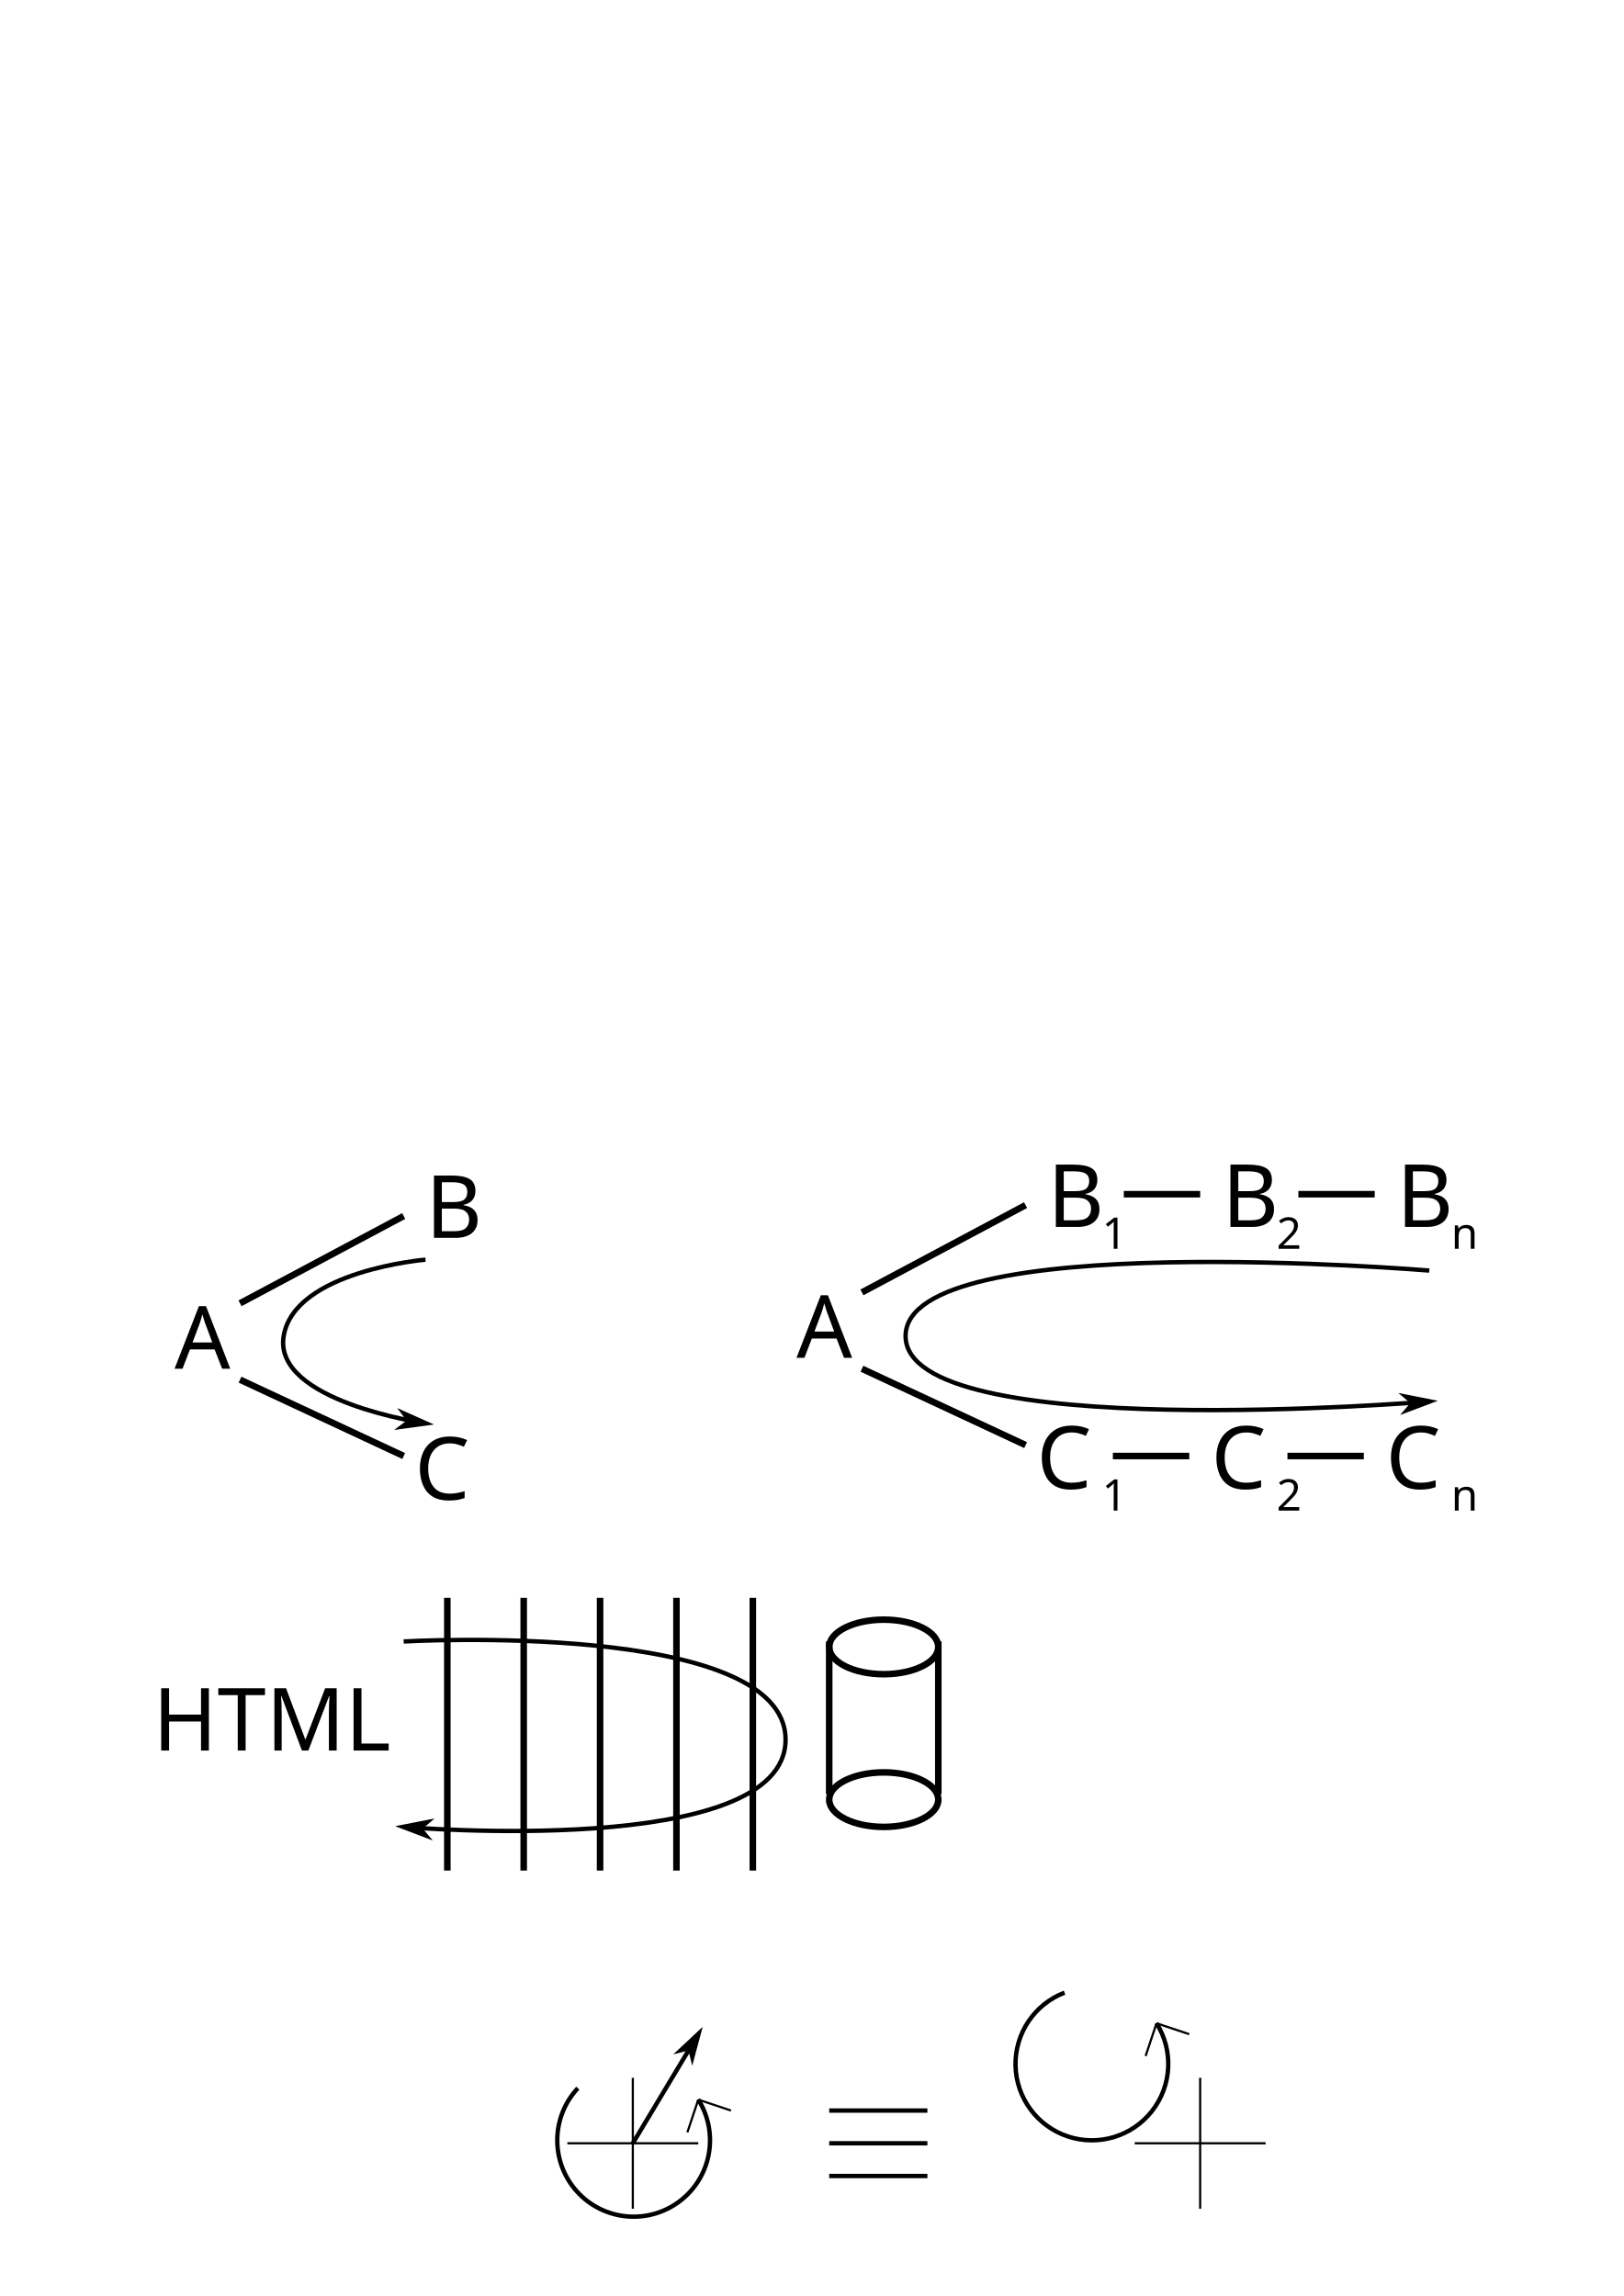
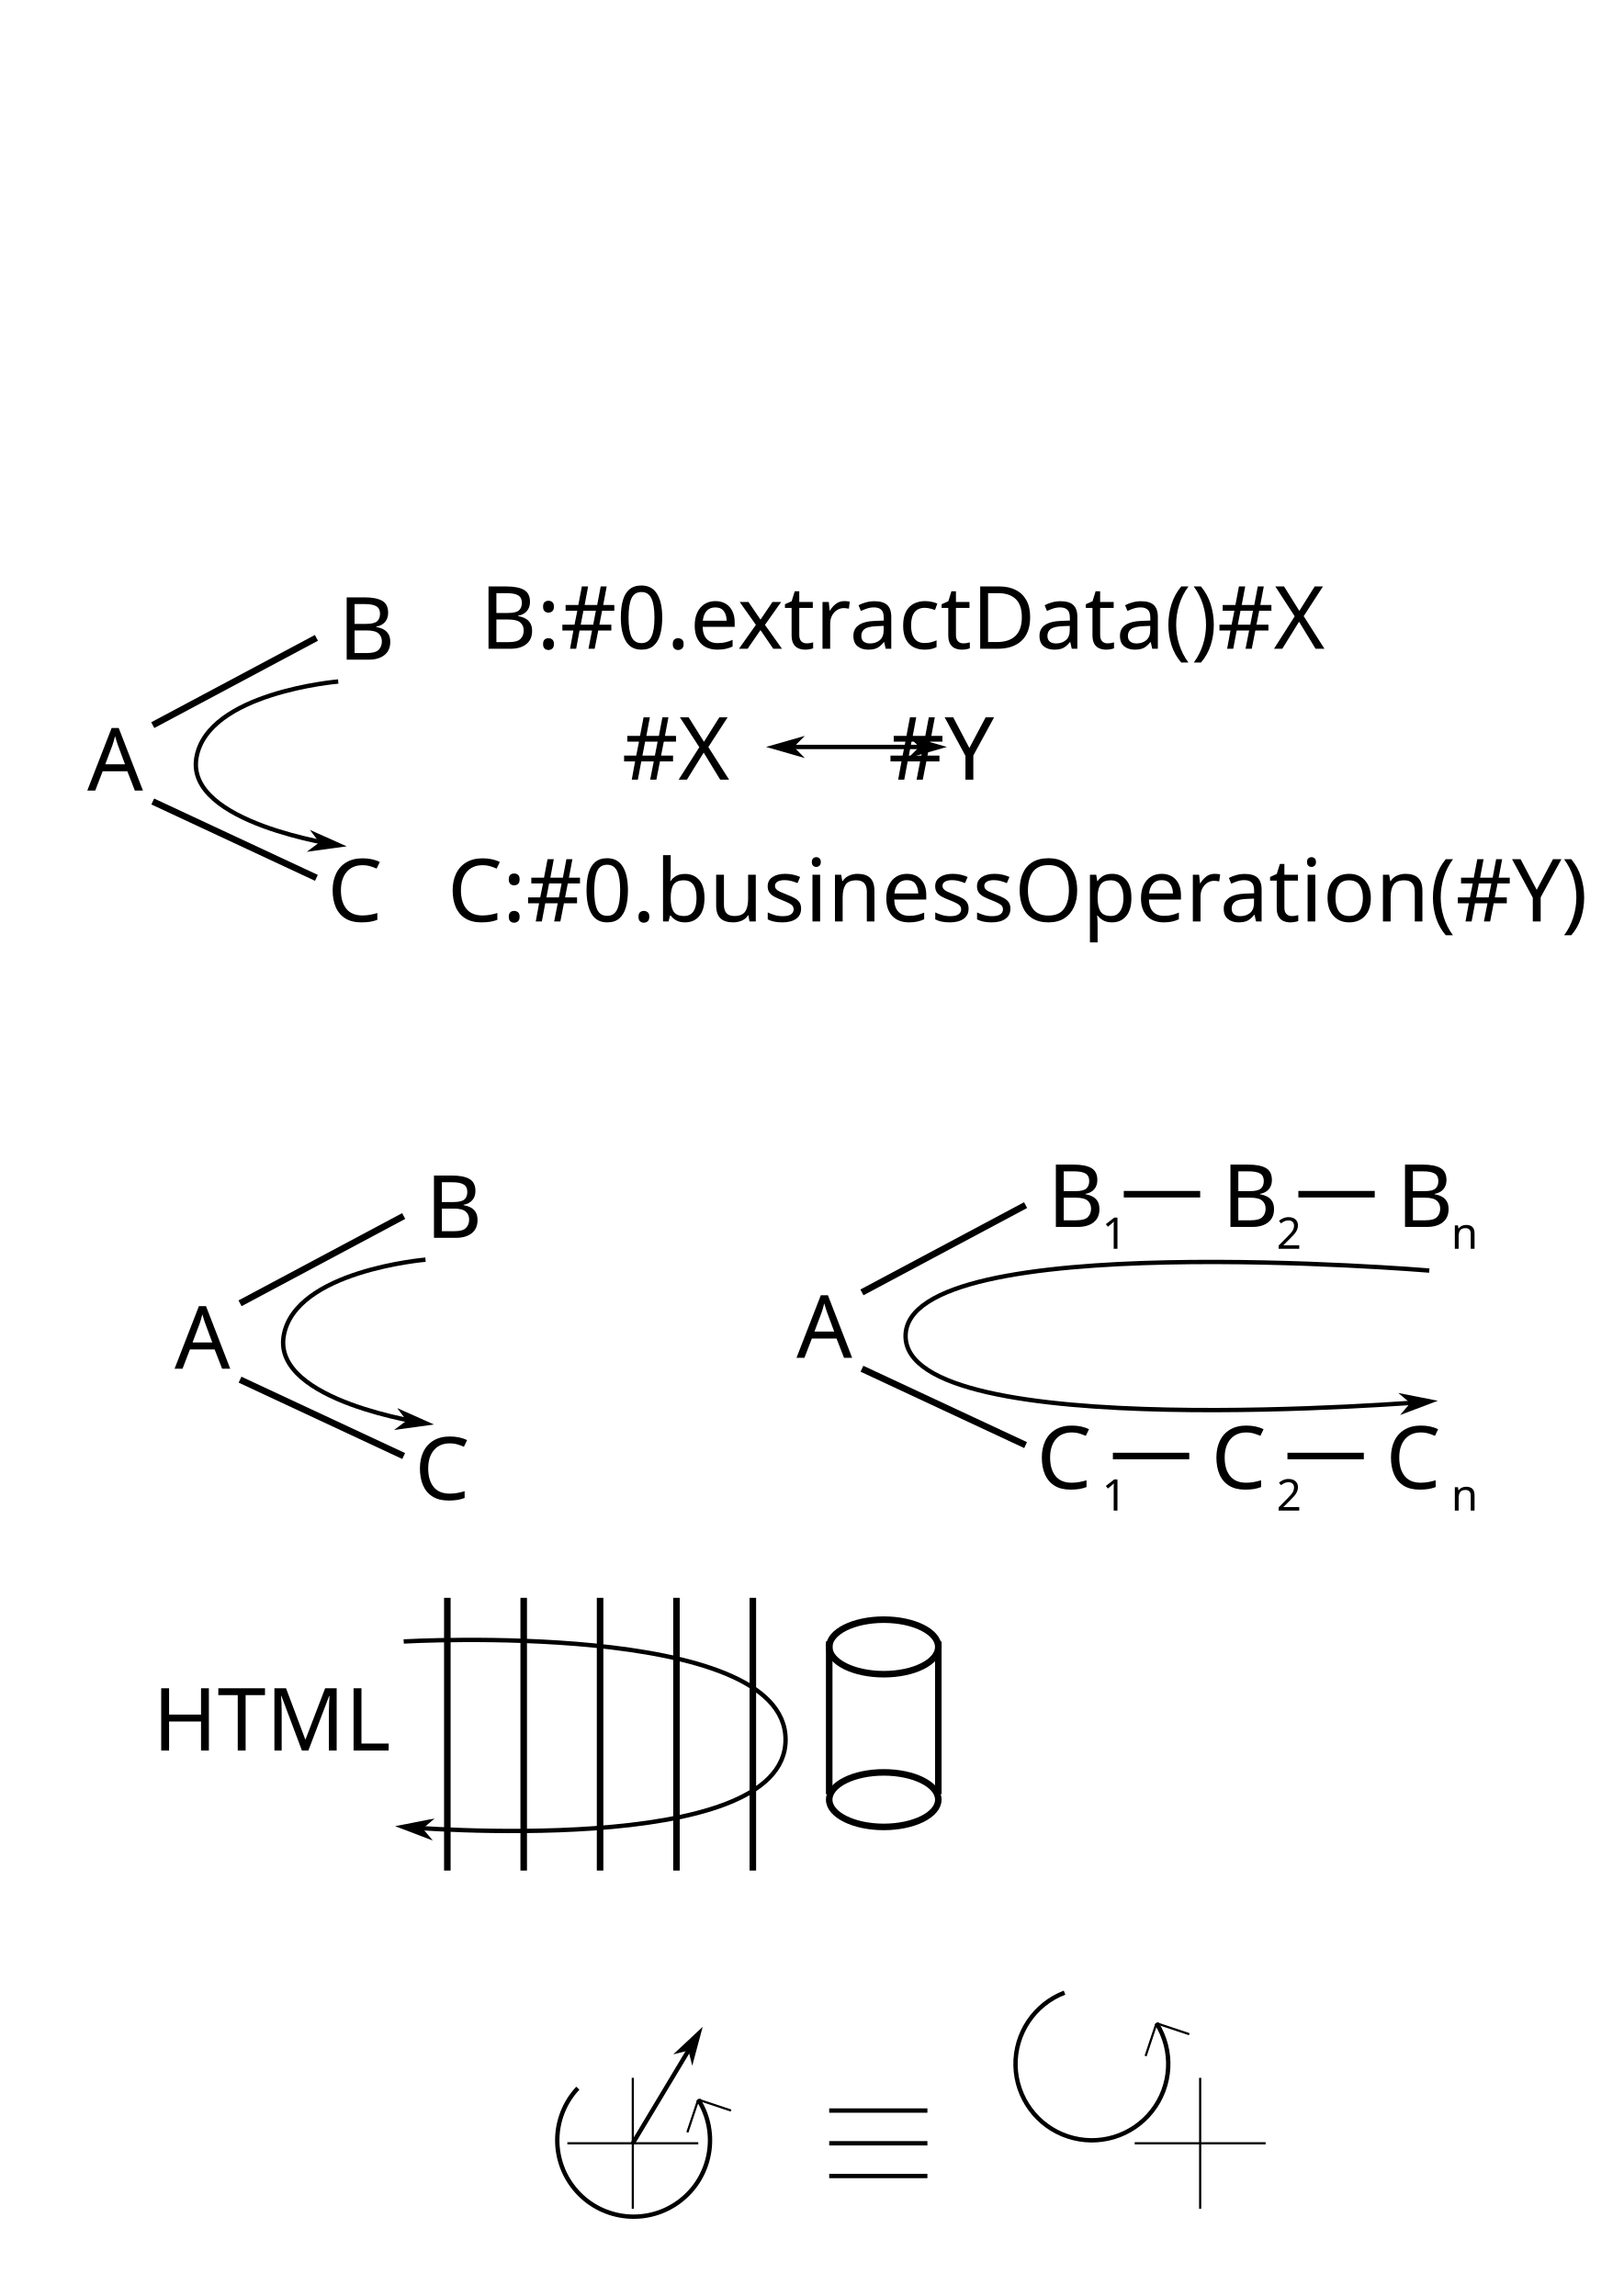
<svg xmlns="http://www.w3.org/2000/svg" width="744.094" height="1052.362" id="svg2" version="1.1">
  <defs id="defs4">
    <marker orient="auto" refY="0.0" refX="0.0" id="Arrow1Mstart" style="overflow:visible">
      <path id="path4251" d="M 0.0,0.0 L 5.0,-5.0 L -12.5,0.0 L 5.0,5.0 L 0.0,0.0 z " style="fill-rule:evenodd;stroke:#000000;stroke-width:1.0pt" transform="scale(0.4) translate(10,0)" />
    </marker>
    <marker orient="auto" refY="0.0" refX="0.0" id="Arrow1Mend" style="overflow:visible;">
      <path id="path4254" d="M 0.0,0.0 L 5.0,-5.0 L -12.5,0.0 L 5.0,5.0 L 0.0,0.0 z " style="fill-rule:evenodd;stroke:#000000;stroke-width:1.0pt;" transform="scale(0.4) rotate(180) translate(10,0)" />
    </marker>
    <marker orient="auto" refY="0" refX="0" id="Arrow1Mend-6" style="overflow:visible">
      <path id="path4254-3" d="M 0,0 5,-5 -12.5,0 5,5 0,0 z" style="fill-rule:evenodd;stroke:#000000;stroke-width:1pt" transform="matrix(-0.4,0,0,-0.4,-4,0)" />
    </marker>
    <marker orient="auto" refY="0" refX="0" id="Arrow1Mend-2" style="overflow:visible">
      <path id="path4254-7" d="M 0,0 5,-5 -12.5,0 5,5 0,0 z" style="fill-rule:evenodd;stroke:#000000;stroke-width:1pt" transform="matrix(-0.4,0,0,-0.4,-4,0)" />
    </marker>
    <marker orient="auto" refY="0" refX="0" id="Arrow1Mend-9" style="overflow:visible">
      <path id="path4254-4" d="M 0,0 5,-5 -12.5,0 5,5 0,0 z" style="fill-rule:evenodd;stroke:#000000;stroke-width:1pt" transform="matrix(-0.4,0,0,-0.4,-4,0)" />
    </marker>
    <marker orient="auto" refY="0" refX="0" id="marker4732" style="overflow:visible">
      <path id="path4734" d="M 0,0 5,-5 -12.5,0 5,5 0,0 z" style="fill-rule:evenodd;stroke:#000000;stroke-width:1pt" transform="matrix(-0.4,0,0,-0.4,-4,0)" />
    </marker>
    <marker orient="auto" refY="0" refX="0" id="marker4736" style="overflow:visible">
      <path id="path4738" d="M 0,0 5,-5 -12.5,0 5,5 0,0 z" style="fill-rule:evenodd;stroke:#000000;stroke-width:1pt" transform="matrix(-0.4,0,0,-0.4,-4,0)" />
    </marker>
    <marker orient="auto" refY="0" refX="0" id="Arrow1Mend-66" style="overflow:visible">
      <path id="path4254-5" d="M 0,0 5,-5 -12.5,0 5,5 0,0 z" style="fill-rule:evenodd;stroke:#000000;stroke-width:1pt" transform="matrix(-0.4,0,0,-0.4,-4,0)" />
    </marker>
    <marker orient="auto" refY="0" refX="0" id="marker4778" style="overflow:visible">
      <path id="path4780" d="M 0,0 5,-5 -12.5,0 5,5 0,0 z" style="fill-rule:evenodd;stroke:#000000;stroke-width:1pt" transform="matrix(-0.4,0,0,-0.4,-4,0)" />
    </marker>
    <marker orient="auto" refY="0" refX="0" id="marker4782" style="overflow:visible">
      <path id="path4784" d="M 0,0 5,-5 -12.5,0 5,5 0,0 z" style="fill-rule:evenodd;stroke:#000000;stroke-width:1pt" transform="matrix(-0.4,0,0,-0.4,-4,0)" />
    </marker>
    <marker orient="auto" refY="0" refX="0" id="marker4786" style="overflow:visible">
      <path id="path4788" d="M 0,0 5,-5 -12.5,0 5,5 0,0 z" style="fill-rule:evenodd;stroke:#000000;stroke-width:1pt" transform="matrix(-0.4,0,0,-0.4,-4,0)" />
    </marker>
    <marker orient="auto" refY="0" refX="0" id="marker4790" style="overflow:visible">
      <path id="path4792" d="M 0,0 5,-5 -12.5,0 5,5 0,0 z" style="fill-rule:evenodd;stroke:#000000;stroke-width:1pt" transform="matrix(-0.4,0,0,-0.4,-4,0)" />
    </marker>
    <marker orient="auto" refY="0" refX="0" id="marker4794" style="overflow:visible">
      <path id="path4796" d="M 0,0 5,-5 -12.5,0 5,5 0,0 z" style="fill-rule:evenodd;stroke:#000000;stroke-width:1pt" transform="matrix(-0.4,0,0,-0.4,-4,0)" />
    </marker>
    <marker orient="auto" refY="0" refX="0" id="marker4794-0" style="overflow:visible">
      <path id="path4796-9" d="M 0,0 5,-5 -12.5,0 5,5 0,0 z" style="fill-rule:evenodd;stroke:#000000;stroke-width:1pt" transform="matrix(-0.4,0,0,-0.4,-4,0)" />
    </marker>
    <marker orient="auto" refY="0" refX="0" id="marker4794-1" style="overflow:visible">
      <path id="path4796-4" d="M 0,0 5,-5 -12.5,0 5,5 0,0 z" style="fill-rule:evenodd;stroke:#000000;stroke-width:1pt" transform="matrix(-0.4,0,0,-0.4,-4,0)" />
    </marker>
    <marker orient="auto" refY="0" refX="0" id="marker4794-4" style="overflow:visible">
      <path id="path4796-5" d="M 0,0 5,-5 -12.5,0 5,5 0,0 z" style="fill-rule:evenodd;stroke:#000000;stroke-width:1pt" transform="matrix(-0.4,0,0,-0.4,-4,0)" />
    </marker>
    <marker orient="auto" refY="0" refX="0" id="marker4794-3" style="overflow:visible">
      <path id="path4796-7" d="M 0,0 5,-5 -12.5,0 5,5 0,0 z" style="fill-rule:evenodd;stroke:#000000;stroke-width:1pt" transform="matrix(-0.4,0,0,-0.4,-4,0)" />
    </marker>
    <marker orient="auto" refY="0" refX="0" id="marker4794-45" style="overflow:visible">
      <path id="path4796-6" d="M 0,0 5,-5 -12.5,0 5,5 0,0 z" style="fill-rule:evenodd;stroke:#000000;stroke-width:1pt" transform="matrix(-0.4,0,0,-0.4,-4,0)" />
    </marker>
    <marker orient="auto" refY="0" refX="0" id="marker4794-34" style="overflow:visible">
      <path id="path4796-63" d="M 0,0 5,-5 -12.5,0 5,5 0,0 z" style="fill-rule:evenodd;stroke:#000000;stroke-width:1pt" transform="matrix(-0.4,0,0,-0.4,-4,0)" />
    </marker>
    <marker orient="auto" refY="0" refX="0" id="marker4794-8" style="overflow:visible">
      <path id="path4796-59" d="M 0,0 5,-5 -12.5,0 5,5 0,0 z" style="fill-rule:evenodd;stroke:#000000;stroke-width:1pt" transform="matrix(-0.4,0,0,-0.4,-4,0)" />
    </marker>
    <marker orient="auto" refY="0" refX="0" id="marker4794-5" style="overflow:visible">
      <path id="path4796-73" d="M 0,0 5,-5 -12.5,0 5,5 0,0 z" style="fill-rule:evenodd;stroke:#000000;stroke-width:1pt" transform="matrix(-0.4,0,0,-0.4,-4,0)" />
    </marker>
    <marker orient="auto" refY="0" refX="0" id="marker4794-19" style="overflow:visible">
      <path id="path4796-60" d="M 0,0 5,-5 -12.5,0 5,5 0,0 z" style="fill-rule:evenodd;stroke:#000000;stroke-width:1pt" transform="matrix(-0.4,0,0,-0.4,-4,0)" />
    </marker>
    <marker orient="auto" refY="0" refX="0" id="marker4794-9" style="overflow:visible">
      <path id="path4796-79" d="M 0,0 5,-5 -12.5,0 5,5 0,0 z" style="fill-rule:evenodd;stroke:#000000;stroke-width:1pt" transform="matrix(-0.4,0,0,-0.4,-4,0)" />
    </marker>
    <marker orient="auto" refY="0" refX="0" id="marker4794-2" style="overflow:visible">
      <path id="path4796-1" d="M 0,0 5,-5 -12.5,0 5,5 0,0 z" style="fill-rule:evenodd;stroke:#000000;stroke-width:1pt" transform="matrix(-0.4,0,0,-0.4,-4,0)" />
    </marker>
    <marker orient="auto" refY="0" refX="0" id="marker4794-42" style="overflow:visible">
      <path id="path4796-3" d="M 0,0 5,-5 -12.5,0 5,5 0,0 z" style="fill-rule:evenodd;stroke:#000000;stroke-width:1pt" transform="matrix(-0.4,0,0,-0.4,-4,0)" />
    </marker>
    <marker orient="auto" refY="0" refX="0" id="marker4794-30" style="overflow:visible">
      <path id="path4796-8" d="M 0,0 5,-5 -12.5,0 5,5 0,0 z" style="fill-rule:evenodd;stroke:#000000;stroke-width:1pt" transform="matrix(-0.4,0,0,-0.4,-4,0)" />
+     </marker>
+     <marker orient="auto" refY="0" refX="0" id="marker4794-06" style="overflow:visible">
+       <path id="path4796-31" d="M 0,0 5,-5 -12.5,0 5,5 0,0 z" style="fill-rule:evenodd;stroke:#000000;stroke-width:1pt" transform="matrix(-0.4,0,0,-0.4,-4,0)" />
+     </marker>
+     <marker orient="auto" refY="0" refX="0" id="marker4794-04" style="overflow:visible">
+       <path id="path4796-0" d="M 0,0 5,-5 -12.5,0 5,5 0,0 z" style="fill-rule:evenodd;stroke:#000000;stroke-width:1pt" transform="matrix(-0.4,0,0,-0.4,-4,0)" />
    </marker>
  </defs>
  <g id="layer1">
    <text xml:space="preserve" style="font-size:40px;font-style:normal;font-weight:normal;line-height:125%;letter-spacing:0px;word-spacing:0px;fill:#000000;fill-opacity:1;stroke:none;font-family:Sans" x="580" y="1412.362" id="text2989-8-2-2-5-9-4-3-5">
      <tspan id="tspan2991-1-5-6-6-1-22-6-6" x="580" y="1412.362" style="font-size:40px">2 odbicia!!!</tspan>
    </text>
    <text xml:space="preserve" style="font-size:40px;font-style:normal;font-weight:normal;line-height:125%;letter-spacing:0px;word-spacing:0px;fill:#000000;fill-opacity:1;stroke:none;font-family:Sans" x="80" y="627.362" id="text2989-8-2-2-5">
      <tspan id="tspan2991-1-5-6-6" x="80" y="627.362" style="font-size:40px">A</tspan>
    </text>
    <text xml:space="preserve" style="font-size:40px;font-style:normal;font-weight:normal;line-height:125%;letter-spacing:0px;word-spacing:0px;fill:#000000;fill-opacity:1;stroke:none;font-family:Sans" x="195" y="567.362" id="text2989-8-2-2-5-9">
      <tspan id="tspan2991-1-5-6-6-1" x="195" y="567.362" style="font-size:40px">B</tspan>
    </text>
    <text xml:space="preserve" style="font-size:40px;font-style:normal;font-weight:normal;line-height:125%;letter-spacing:0px;word-spacing:0px;fill:#000000;fill-opacity:1;stroke:none;font-family:Sans" x="190" y="687.362" id="text2989-8-2-2-5-9-5">
      <tspan id="tspan2991-1-5-6-6-1-9" x="190" y="687.362" style="font-size:40px">C</tspan>
    </text>
    <path style="fill:none;stroke:#000000;stroke-width:3;stroke-linecap:butt;stroke-linejoin:miter;stroke-miterlimit:4;stroke-opacity:1;stroke-dasharray:none" d="m 110,597.362 75,-40" id="path5612" />
    <path style="fill:none;stroke:#000000;stroke-width:3;stroke-linecap:butt;stroke-linejoin:miter;stroke-miterlimit:4;stroke-opacity:1;stroke-dasharray:none" d="m 110,632.362 75,35" id="path5612-5" />
    <path style="fill:none;stroke:#000000;stroke-width:2;stroke-linecap:butt;stroke-linejoin:miter;stroke-miterlimit:4;stroke-opacity:1;stroke-dasharray:none;marker-end:url(#marker4794)" d="m 195,577.362 c 0,0 -60,5 -65,35 -5,30 65,40 65,40" id="path4922-6-8" />
    <text xml:space="preserve" style="font-size:40px;font-style:normal;font-weight:normal;line-height:125%;letter-spacing:0px;word-spacing:0px;fill:#000000;fill-opacity:1;stroke:none;font-family:Sans" x="365" y="622.362" id="text2989-8-2-2-5-1">
      <tspan id="tspan2991-1-5-6-6-5" x="365" y="622.362" style="font-size:40px">A</tspan>
    </text>
    <text xml:space="preserve" style="font-size:40px;font-style:normal;font-weight:normal;line-height:125%;letter-spacing:0px;word-spacing:0px;fill:#000000;fill-opacity:1;stroke:none;font-family:Sans" x="480" y="562.362" id="text2989-8-2-2-5-9-8">
      <tspan id="tspan2991-1-5-6-6-1-2" x="480" y="562.362" style="font-size:40px">B</tspan>
    </text>
    <text xml:space="preserve" style="font-size:40px;font-style:normal;font-weight:normal;line-height:125%;letter-spacing:0px;word-spacing:0px;fill:#000000;fill-opacity:1;stroke:none;font-family:Sans" x="475" y="682.362" id="text2989-8-2-2-5-9-5-7">
      <tspan id="tspan2991-1-5-6-6-1-9-6" x="475" y="682.362" style="font-size:40px">C</tspan>
    </text>
    <path style="fill:none;stroke:#000000;stroke-width:3;stroke-linecap:butt;stroke-linejoin:miter;stroke-miterlimit:4;stroke-opacity:1;stroke-dasharray:none" d="m 395,592.362 75,-40" id="path5612-7" />
    <path style="fill:none;stroke:#000000;stroke-width:3;stroke-linecap:butt;stroke-linejoin:miter;stroke-miterlimit:4;stroke-opacity:1;stroke-dasharray:none" d="m 395,627.362 75,35" id="path5612-5-7" />
    <path style="fill:none;stroke:#000000;stroke-width:2;stroke-linecap:butt;stroke-linejoin:miter;stroke-miterlimit:4;stroke-opacity:1;stroke-dasharray:none;marker-end:url(#marker4794)" d="m 655,582.362 c 0,0 -240,-20 -240,30 0,50 240,30 240,30" id="path4922-6-8-4" />
    <path style="fill:none;stroke:#000000;stroke-width:3;stroke-linecap:butt;stroke-linejoin:miter;stroke-miterlimit:4;stroke-opacity:1;stroke-dasharray:none" d="m 515,547.362 35,0" id="path5612-7-8" />
    <text xml:space="preserve" style="font-size:40px;font-style:normal;font-weight:normal;line-height:125%;letter-spacing:0px;word-spacing:0px;fill:#000000;fill-opacity:1;stroke:none;font-family:Sans" x="560" y="562.362" id="text2989-8-2-2-5-9-8-7">
      <tspan id="tspan2991-1-5-6-6-1-2-6" x="560" y="562.362" style="font-size:40px">B</tspan>
    </text>
    <path style="fill:none;stroke:#000000;stroke-width:3;stroke-linecap:butt;stroke-linejoin:miter;stroke-miterlimit:4;stroke-opacity:1;stroke-dasharray:none" d="m 595,547.362 35,0" id="path5612-7-8-2" />
    <text xml:space="preserve" style="font-size:40px;font-style:normal;font-weight:normal;line-height:125%;letter-spacing:0px;word-spacing:0px;fill:#000000;fill-opacity:1;stroke:none;font-family:Sans" x="640" y="562.362" id="text2989-8-2-2-5-9-8-4">
      <tspan id="tspan2991-1-5-6-6-1-2-5" x="640" y="562.362" style="font-size:40px">B</tspan>
    </text>
    <path style="fill:none;stroke:#000000;stroke-width:3;stroke-linecap:butt;stroke-linejoin:miter;stroke-miterlimit:4;stroke-opacity:1;stroke-dasharray:none" d="m 510,667.362 35,0" id="path5612-7-8-7" />
    <text xml:space="preserve" style="font-size:40px;font-style:normal;font-weight:normal;line-height:125%;letter-spacing:0px;word-spacing:0px;fill:#000000;fill-opacity:1;stroke:none;font-family:Sans" x="555" y="682.362" id="text2989-8-2-2-5-9-8-7-6">
      <tspan id="tspan2991-1-5-6-6-1-2-6-2" x="555" y="682.362" style="font-size:40px">C</tspan>
    </text>
    <path style="fill:none;stroke:#000000;stroke-width:3;stroke-linecap:butt;stroke-linejoin:miter;stroke-miterlimit:4;stroke-opacity:1;stroke-dasharray:none" d="m 590,667.362 35,0" id="path5612-7-8-2-3" />
    <text xml:space="preserve" style="font-size:40px;font-style:normal;font-weight:normal;line-height:125%;letter-spacing:0px;word-spacing:0px;fill:#000000;fill-opacity:1;stroke:none;font-family:Sans" x="635" y="682.362" id="text2989-8-2-2-5-9-8-4-5">
      <tspan id="tspan2991-1-5-6-6-1-2-5-8" x="635" y="682.362" style="font-size:40px">C</tspan>
    </text>
    <text xml:space="preserve" style="font-size:20px;font-style:normal;font-weight:normal;line-height:125%;letter-spacing:0px;word-spacing:0px;fill:#000000;fill-opacity:1;stroke:none;font-family:Sans" x="505" y="572.362" id="text2989-8-2-2-5-9-5-1">
      <tspan id="tspan2991-1-5-6-6-1-9-1" x="505" y="572.362" style="font-size:20px">1</tspan>
    </text>
    <text xml:space="preserve" style="font-size:20px;font-style:normal;font-weight:normal;line-height:125%;letter-spacing:0px;word-spacing:0px;fill:#000000;fill-opacity:1;stroke:none;font-family:Sans" x="585" y="572.362" id="text2989-8-2-2-5-9-5-1-5">
      <tspan id="tspan2991-1-5-6-6-1-9-1-0" x="585" y="572.362" style="font-size:20px">2</tspan>
    </text>
    <text xml:space="preserve" style="font-size:20px;font-style:normal;font-weight:normal;line-height:125%;letter-spacing:0px;word-spacing:0px;fill:#000000;fill-opacity:1;stroke:none;font-family:Sans" x="665" y="572.362" id="text2989-8-2-2-5-9-5-1-3">
      <tspan id="tspan2991-1-5-6-6-1-9-1-03" x="665" y="572.362" style="font-size:20px">n</tspan>
    </text>
    <text xml:space="preserve" style="font-size:20px;font-style:normal;font-weight:normal;line-height:125%;letter-spacing:0px;word-spacing:0px;fill:#000000;fill-opacity:1;stroke:none;font-family:Sans" x="505" y="692.362" id="text2989-8-2-2-5-9-5-1-1">
      <tspan id="tspan2991-1-5-6-6-1-9-1-7" x="505" y="692.362" style="font-size:20px">1</tspan>
    </text>
    <text xml:space="preserve" style="font-size:20px;font-style:normal;font-weight:normal;line-height:125%;letter-spacing:0px;word-spacing:0px;fill:#000000;fill-opacity:1;stroke:none;font-family:Sans" x="585" y="692.362" id="text2989-8-2-2-5-9-5-1-5-5">
      <tspan id="tspan2991-1-5-6-6-1-9-1-0-5" x="585" y="692.362" style="font-size:20px">2</tspan>
    </text>
    <text xml:space="preserve" style="font-size:20px;font-style:normal;font-weight:normal;line-height:125%;letter-spacing:0px;word-spacing:0px;fill:#000000;fill-opacity:1;stroke:none;font-family:Sans" x="665" y="692.362" id="text2989-8-2-2-5-9-5-1-3-9">
      <tspan id="tspan2991-1-5-6-6-1-9-1-03-5" x="665" y="692.362" style="font-size:20px">n</tspan>
    </text>
    <g id="g6083">
      <path id="path5612-1" d="m 205,857.362 0,-125" style="fill:none;stroke:#000000;stroke-width:3;stroke-linecap:butt;stroke-linejoin:miter;stroke-miterlimit:4;stroke-opacity:1;stroke-dasharray:none" />
      <text id="text2989-8-2-2-5-2" y="802.362" x="70" style="font-size:40px;font-style:normal;font-weight:normal;line-height:125%;letter-spacing:0px;word-spacing:0px;fill:#000000;fill-opacity:1;stroke:none;font-family:Sans" xml:space="preserve">
        <tspan style="font-size:40px" y="802.362" x="70" id="tspan2991-1-5-6-6-8">HTML</tspan>
      </text>
      <path id="path5612-1-1" d="m 240,857.362 0,-125" style="fill:none;stroke:#000000;stroke-width:3;stroke-linecap:butt;stroke-linejoin:miter;stroke-miterlimit:4;stroke-opacity:1;stroke-dasharray:none" />
      <path id="path5612-1-5" d="m 275,857.362 0,-125" style="fill:none;stroke:#000000;stroke-width:3;stroke-linecap:butt;stroke-linejoin:miter;stroke-miterlimit:4;stroke-opacity:1;stroke-dasharray:none" />
      <path id="path5612-1-1-6" d="m 310,857.362 0,-125" style="fill:none;stroke:#000000;stroke-width:3;stroke-linecap:butt;stroke-linejoin:miter;stroke-miterlimit:4;stroke-opacity:1;stroke-dasharray:none" />
      <path id="path4922-6-8-9" d="m 185,752.362 c 0,0 175,-10 175,45 0,55 -175,40 -175,40" style="fill:none;stroke:#000000;stroke-width:2;stroke-linecap:butt;stroke-linejoin:miter;stroke-miterlimit:4;stroke-opacity:1;stroke-dasharray:none;marker-end:url(#marker4794)" />
      <path id="path5612-1-5-1" d="m 345,857.362 0,-125" style="fill:none;stroke:#000000;stroke-width:3;stroke-linecap:butt;stroke-linejoin:miter;stroke-miterlimit:4;stroke-opacity:1;stroke-dasharray:none" />
      <path transform="translate(-10,5)" d="m 440,749.862 a 25,12.5 0 1 1 -50,0 25,12.5 0 1 1 50,0 z" id="path6027" style="fill:none;stroke:#000000;stroke-width:3;stroke-miterlimit:4;stroke-opacity:1;stroke-dasharray:none" />
      <path transform="translate(-10,75)" d="m 440,749.862 a 25,12.5 0 1 1 -50,0 25,12.5 0 1 1 50,0 z" id="path6027-9" style="fill:none;stroke:#000000;stroke-width:3;stroke-miterlimit:4;stroke-opacity:1;stroke-dasharray:none" />
      <path id="path5612-1-7" d="m 430,822.362 0,-70" style="fill:none;stroke:#000000;stroke-width:3;stroke-linecap:butt;stroke-linejoin:miter;stroke-miterlimit:4;stroke-opacity:1;stroke-dasharray:none" />
      <path id="path5612-1-7-0" d="m 380,822.362 0,-70" style="fill:none;stroke:#000000;stroke-width:3;stroke-linecap:butt;stroke-linejoin:miter;stroke-miterlimit:4;stroke-opacity:1;stroke-dasharray:none" />
    </g>
    <g id="g6958">
      <path id="path5612-5-74" d="m 290,952.362 0,60" style="fill:none;stroke:#000000;stroke-width:1;stroke-linecap:butt;stroke-linejoin:miter;stroke-miterlimit:4;stroke-opacity:1;stroke-dasharray:none" />
      <path id="path5612-5-74-4" d="m 320,982.362 -60,0" style="fill:none;stroke:#000000;stroke-width:1;stroke-linecap:butt;stroke-linejoin:miter;stroke-miterlimit:4;stroke-opacity:1;stroke-dasharray:none" />
      <path id="path4922-6-8-0" d="m 290,982.362 30,-50" style="fill:none;stroke:#000000;stroke-width:2;stroke-linecap:butt;stroke-linejoin:miter;stroke-miterlimit:4;stroke-opacity:1;stroke-dasharray:none;marker-end:url(#marker4794)" />
      <path transform="translate(-14.62195,3.642432)" d="m 334.622,958.72 a 35,35 0 1 1 -55.194,-5.255" id="path6157" style="fill:none;stroke:#000000;stroke-width:2;stroke-miterlimit:4;stroke-opacity:1;stroke-dasharray:none" />
      <path id="path6383" d="m 320,962.362 -5,15" style="fill:none;stroke:#000000;stroke-width:1px;stroke-linecap:butt;stroke-linejoin:miter;stroke-opacity:1" />
      <path id="path6383-5" d="m 335,967.362 -15,-5" style="fill:none;stroke:#000000;stroke-width:1px;stroke-linecap:butt;stroke-linejoin:miter;stroke-opacity:1" />
      <path id="path4922-6-8-0-1" d="m 380,967.362 45,0" style="fill:none;stroke:#000000;stroke-width:2;stroke-linecap:butt;stroke-linejoin:miter;stroke-miterlimit:4;stroke-opacity:1;stroke-dasharray:none;marker-end:none" />
      <path id="path4922-6-8-0-1-6" d="m 380,982.362 45,0" style="fill:none;stroke:#000000;stroke-width:2;stroke-linecap:butt;stroke-linejoin:miter;stroke-miterlimit:4;stroke-opacity:1;stroke-dasharray:none;marker-end:none" />
      <path id="path4922-6-8-0-1-3" d="m 380,997.362 45,0" style="fill:none;stroke:#000000;stroke-width:2;stroke-linecap:butt;stroke-linejoin:miter;stroke-miterlimit:4;stroke-opacity:1;stroke-dasharray:none;marker-end:none" />
      <path id="path5612-5-74-8" d="m 550,952.362 0,60" style="fill:none;stroke:#000000;stroke-width:1;stroke-linecap:butt;stroke-linejoin:miter;stroke-miterlimit:4;stroke-opacity:1;stroke-dasharray:none" />
      <path id="path5612-5-74-4-8" d="m 580,982.362 -60,0" style="fill:none;stroke:#000000;stroke-width:1;stroke-linecap:butt;stroke-linejoin:miter;stroke-miterlimit:4;stroke-opacity:1;stroke-dasharray:none" />
      <path transform="translate(195.378,-31.3576)" d="M 334.622,958.72 A 35,35 0 1 1 292.471,944.682" id="path6157-8" style="fill:none;stroke:#000000;stroke-width:2;stroke-miterlimit:4;stroke-opacity:1;stroke-dasharray:none" />
      <path id="path6383-1" d="m 530,927.362 -5,15" style="fill:none;stroke:#000000;stroke-width:1px;stroke-linecap:butt;stroke-linejoin:miter;stroke-opacity:1" />
      <path id="path6383-5-3" d="m 545,932.362 -15,-5" style="fill:none;stroke:#000000;stroke-width:1px;stroke-linecap:butt;stroke-linejoin:miter;stroke-opacity:1" />
    </g>
    <path style="fill:none;stroke:#000000;stroke-width:1;stroke-linecap:butt;stroke-linejoin:miter;stroke-miterlimit:4;stroke-opacity:1;stroke-dasharray:none" d="m 295,1377.362 0,60" id="path5612-5-74-2" />
    <path style="fill:none;stroke:#000000;stroke-width:1;stroke-linecap:butt;stroke-linejoin:miter;stroke-miterlimit:4;stroke-opacity:1;stroke-dasharray:none" d="m 325,1407.362 -60,0" id="path5612-5-74-4-6" />
    <path style="fill:none;stroke:#000000;stroke-width:2;stroke-linecap:butt;stroke-linejoin:miter;stroke-miterlimit:4;stroke-opacity:1;stroke-dasharray:none;marker-end:url(#marker4794)" d="m 295,1407.362 30,-50" id="path4922-6-8-0-16" />
    <path style="fill:none;stroke:#000000;stroke-width:2;stroke-miterlimit:4;stroke-opacity:1;stroke-dasharray:none" id="path6157-0" d="m 334.622,958.72 a 35,35 0 1 1 -55.194,-5.255" transform="translate(-9.621945,428.6424)" />
    <path style="fill:none;stroke:#000000;stroke-width:1px;stroke-linecap:butt;stroke-linejoin:miter;stroke-opacity:1" d="m 325,1387.362 -5,15" id="path6383-7" />
    <path style="fill:none;stroke:#000000;stroke-width:1px;stroke-linecap:butt;stroke-linejoin:miter;stroke-opacity:1" d="m 340,1392.362 -15,-5" id="path6383-5-0" />
    <g id="g7156" transform="translate(-130,200)">
      <path transform="translate(125.378,103.6424)" d="m 334.622,958.72 c 10.296,16.36 5.38,37.968 -10.98,48.264 -16.36,10.296 -37.968,5.38 -48.264,-10.979 -10.296,-16.36 -5.38,-37.968 10.98,-48.264 1.933,-1.217 3.981,-2.241 6.113,-3.059" id="path6157-8-4" style="fill:none;stroke:#000000;stroke-width:2;stroke-miterlimit:4;stroke-opacity:1;stroke-dasharray:none" />
      <path id="path6383-1-1" d="m 460,1062.362 -5,15" style="fill:none;stroke:#000000;stroke-width:1px;stroke-linecap:butt;stroke-linejoin:miter;stroke-opacity:1" />
      <path id="path6383-5-3-2" d="m 475,1067.362 -15,-5" style="fill:none;stroke:#000000;stroke-width:1px;stroke-linecap:butt;stroke-linejoin:miter;stroke-opacity:1" />
    </g>
    <path style="fill:none;stroke:#000000;stroke-width:2;stroke-linecap:butt;stroke-linejoin:miter;stroke-miterlimit:4;stroke-opacity:1;stroke-dasharray:none;marker-end:url(#marker4794)" d="m 305,1212.362 0,-60" id="path4922-6-8-0-16-0" />
    <path style="fill:none;stroke:#000000;stroke-width:2;stroke-linecap:butt;stroke-linejoin:miter;stroke-miterlimit:4;stroke-opacity:1;stroke-dasharray:none;marker-end:none" d="m 435,1212.362 80,0" id="path4922-6-8-0-1-3-3-2" />
    <path style="fill:none;stroke:#000000;stroke-width:2;stroke-linecap:butt;stroke-linejoin:miter;stroke-miterlimit:4;stroke-opacity:1;stroke-dasharray:none;marker-end:none" d="m 435,1182.362 80,0" id="path4922-6-8-0-1-3-3-2-4" />
    <text xml:space="preserve" style="font-size:40px;font-style:normal;font-weight:normal;line-height:125%;letter-spacing:0px;word-spacing:0px;fill:#000000;fill-opacity:1;stroke:none;font-family:Sans" x="595" y="1202.362" id="text2989-8-2-2-5-9-4">
      <tspan id="tspan2991-1-5-6-6-1-22" x="595" y="1202.362" style="font-size:40px">2 odbicia</tspan>
    </text>
    <text xml:space="preserve" style="font-size:40px;font-style:normal;font-weight:normal;line-height:125%;letter-spacing:0px;word-spacing:0px;fill:#000000;fill-opacity:1;stroke:none;font-family:Sans" x="595" y="1292.362" id="text2989-8-2-2-5-9-4-3">
      <tspan id="tspan2991-1-5-6-6-1-22-6" x="595" y="1292.362" style="font-size:40px">2 odbicia</tspan>
    </text>
    <path style="fill:none;stroke:#000000;stroke-width:2;stroke-linecap:butt;stroke-linejoin:miter;stroke-miterlimit:4;stroke-opacity:1;stroke-dasharray:none;marker-end:none" d="m 445,1262.362 80,30" id="path4922-6-8-0-1-3-3-2-41" />
    <path style="fill:none;stroke:#000000;stroke-width:2;stroke-linecap:butt;stroke-linejoin:miter;stroke-miterlimit:4;stroke-opacity:1;stroke-dasharray:none;marker-end:none" d="m 445,1292.362 80,-30" id="path4922-6-8-0-1-3-3-2-4-1" />
    <path style="fill:none;stroke:#000000;stroke-width:2;stroke-linecap:butt;stroke-linejoin:miter;stroke-miterlimit:4;stroke-opacity:1;stroke-dasharray:none;marker-end:none" d="m 400,1417.362 150,0" id="path4922-6-8-0-1-3-3-2-2" />
    <path style="fill:none;stroke:#000000;stroke-width:2;stroke-linecap:butt;stroke-linejoin:miter;stroke-miterlimit:4;stroke-opacity:1;stroke-dasharray:none;marker-end:none" d="m 415,1442.362 115,-70" id="path4922-6-8-0-1-3-3-2-4-1-0" />
    <path style="fill:none;stroke:#000000;stroke-width:2;stroke-linecap:butt;stroke-linejoin:miter;stroke-miterlimit:4;stroke-opacity:1;stroke-dasharray:none;marker-end:none" d="m 400,1392.362 150,0" id="path4922-6-8-0-1-3-3-2-2-5" />
+     <text xml:space="preserve" style="font-size:13px;font-style:normal;font-weight:normal;line-height:125%;letter-spacing:0px;word-spacing:0px;fill:#000000;fill-opacity:1;stroke:none;font-family:Sans" x="255" y="307.362" id="text2989-8-2-2-5-9-2-0">
+       <tspan id="tspan2991-1-5-6-6-1-5-8" x="255" y="307.362" style="font-size:13px" />
+     </text>
+     <g id="g9425">
+       <path id="path4922-6-8-6-0" d="m 430,342.362 -75,0" style="fill:none;stroke:#000000;stroke-width:2;stroke-linecap:butt;stroke-linejoin:miter;stroke-miterlimit:4;stroke-opacity:1;stroke-dasharray:none;marker-start:url(#Arrow1Mstart);marker-end:url(#marker4794)" />
+       <text id="text2989-8-2-2-5-10" y="362.362" x="40" style="font-size:40px;font-style:normal;font-weight:normal;line-height:125%;letter-spacing:0px;word-spacing:0px;fill:#000000;fill-opacity:1;stroke:none;font-family:Sans" xml:space="preserve">
+         <tspan style="font-size:40px" y="362.362" x="40" id="tspan2991-1-5-6-6-4">A</tspan>
+       </text>
+       <text id="text2989-8-2-2-5-9-2" y="302.362" x="155" style="font-size:40px;font-style:normal;font-weight:normal;line-height:125%;letter-spacing:0px;word-spacing:0px;fill:#000000;fill-opacity:1;stroke:none;font-family:Sans" xml:space="preserve">
+         <tspan style="font-size:40px" y="302.362" x="155" id="tspan2991-1-5-6-6-1-5">B</tspan>
+       </text>
+       <text id="text2989-8-2-2-5-9-5-2" y="422.362" x="150" style="font-size:40px;font-style:normal;font-weight:normal;line-height:125%;letter-spacing:0px;word-spacing:0px;fill:#000000;fill-opacity:1;stroke:none;font-family:Sans" xml:space="preserve">
+         <tspan style="font-size:40px" y="422.362" x="150" id="tspan2991-1-5-6-6-1-9-9">C</tspan>
+       </text>
+       <path id="path5612-6" d="m 70,332.362 75,-40" style="fill:none;stroke:#000000;stroke-width:3;stroke-linecap:butt;stroke-linejoin:miter;stroke-miterlimit:4;stroke-opacity:1;stroke-dasharray:none" />
+       <path id="path5612-5-8" d="m 70,367.362 75,35" style="fill:none;stroke:#000000;stroke-width:3;stroke-linecap:butt;stroke-linejoin:miter;stroke-miterlimit:4;stroke-opacity:1;stroke-dasharray:none" />
+       <path id="path4922-6-8-6" d="m 155,312.362 c 0,0 -60,5 -65,35 -5,30 65,40 65,40" style="fill:none;stroke:#000000;stroke-width:2;stroke-linecap:butt;stroke-linejoin:miter;stroke-miterlimit:4;stroke-opacity:1;stroke-dasharray:none;marker-end:url(#marker4794)" />
+       <text id="text2989-8-2-2-5-9-2-8" y="297.362" x="220" style="font-size:40px;font-style:normal;font-weight:normal;line-height:125%;letter-spacing:0px;word-spacing:0px;fill:#000000;fill-opacity:1;stroke:none;font-family:Sans" xml:space="preserve">
+         <tspan style="font-size:40px" y="297.362" x="220" id="tspan2991-1-5-6-6-1-5-6">B:#0.extractData()#X</tspan>
+       </text>
+       <text id="text2989-8-2-2-5-9-2-8-5" y="422.362" x="205" style="font-size:40px;font-style:normal;font-weight:normal;line-height:125%;letter-spacing:0px;word-spacing:0px;fill:#000000;fill-opacity:1;stroke:none;font-family:Sans" xml:space="preserve">
+         <tspan style="font-size:40px" y="422.362" x="205" id="tspan2991-1-5-6-6-1-5-6-5">C:#0.businessOperation(#Y)</tspan>
+       </text>
+       <text id="text2989-8-2-2-5-9-2-8-1" y="357.362" x="285" style="font-size:40px;font-style:normal;font-weight:normal;line-height:125%;letter-spacing:0px;word-spacing:0px;fill:#000000;fill-opacity:1;stroke:none;font-family:Sans" xml:space="preserve">
+         <tspan style="font-size:40px" y="357.362" x="285" id="tspan2991-1-5-6-6-1-5-6-4">#X       #Y</tspan>
+       </text>
+     </g>
  </g>
</svg>
